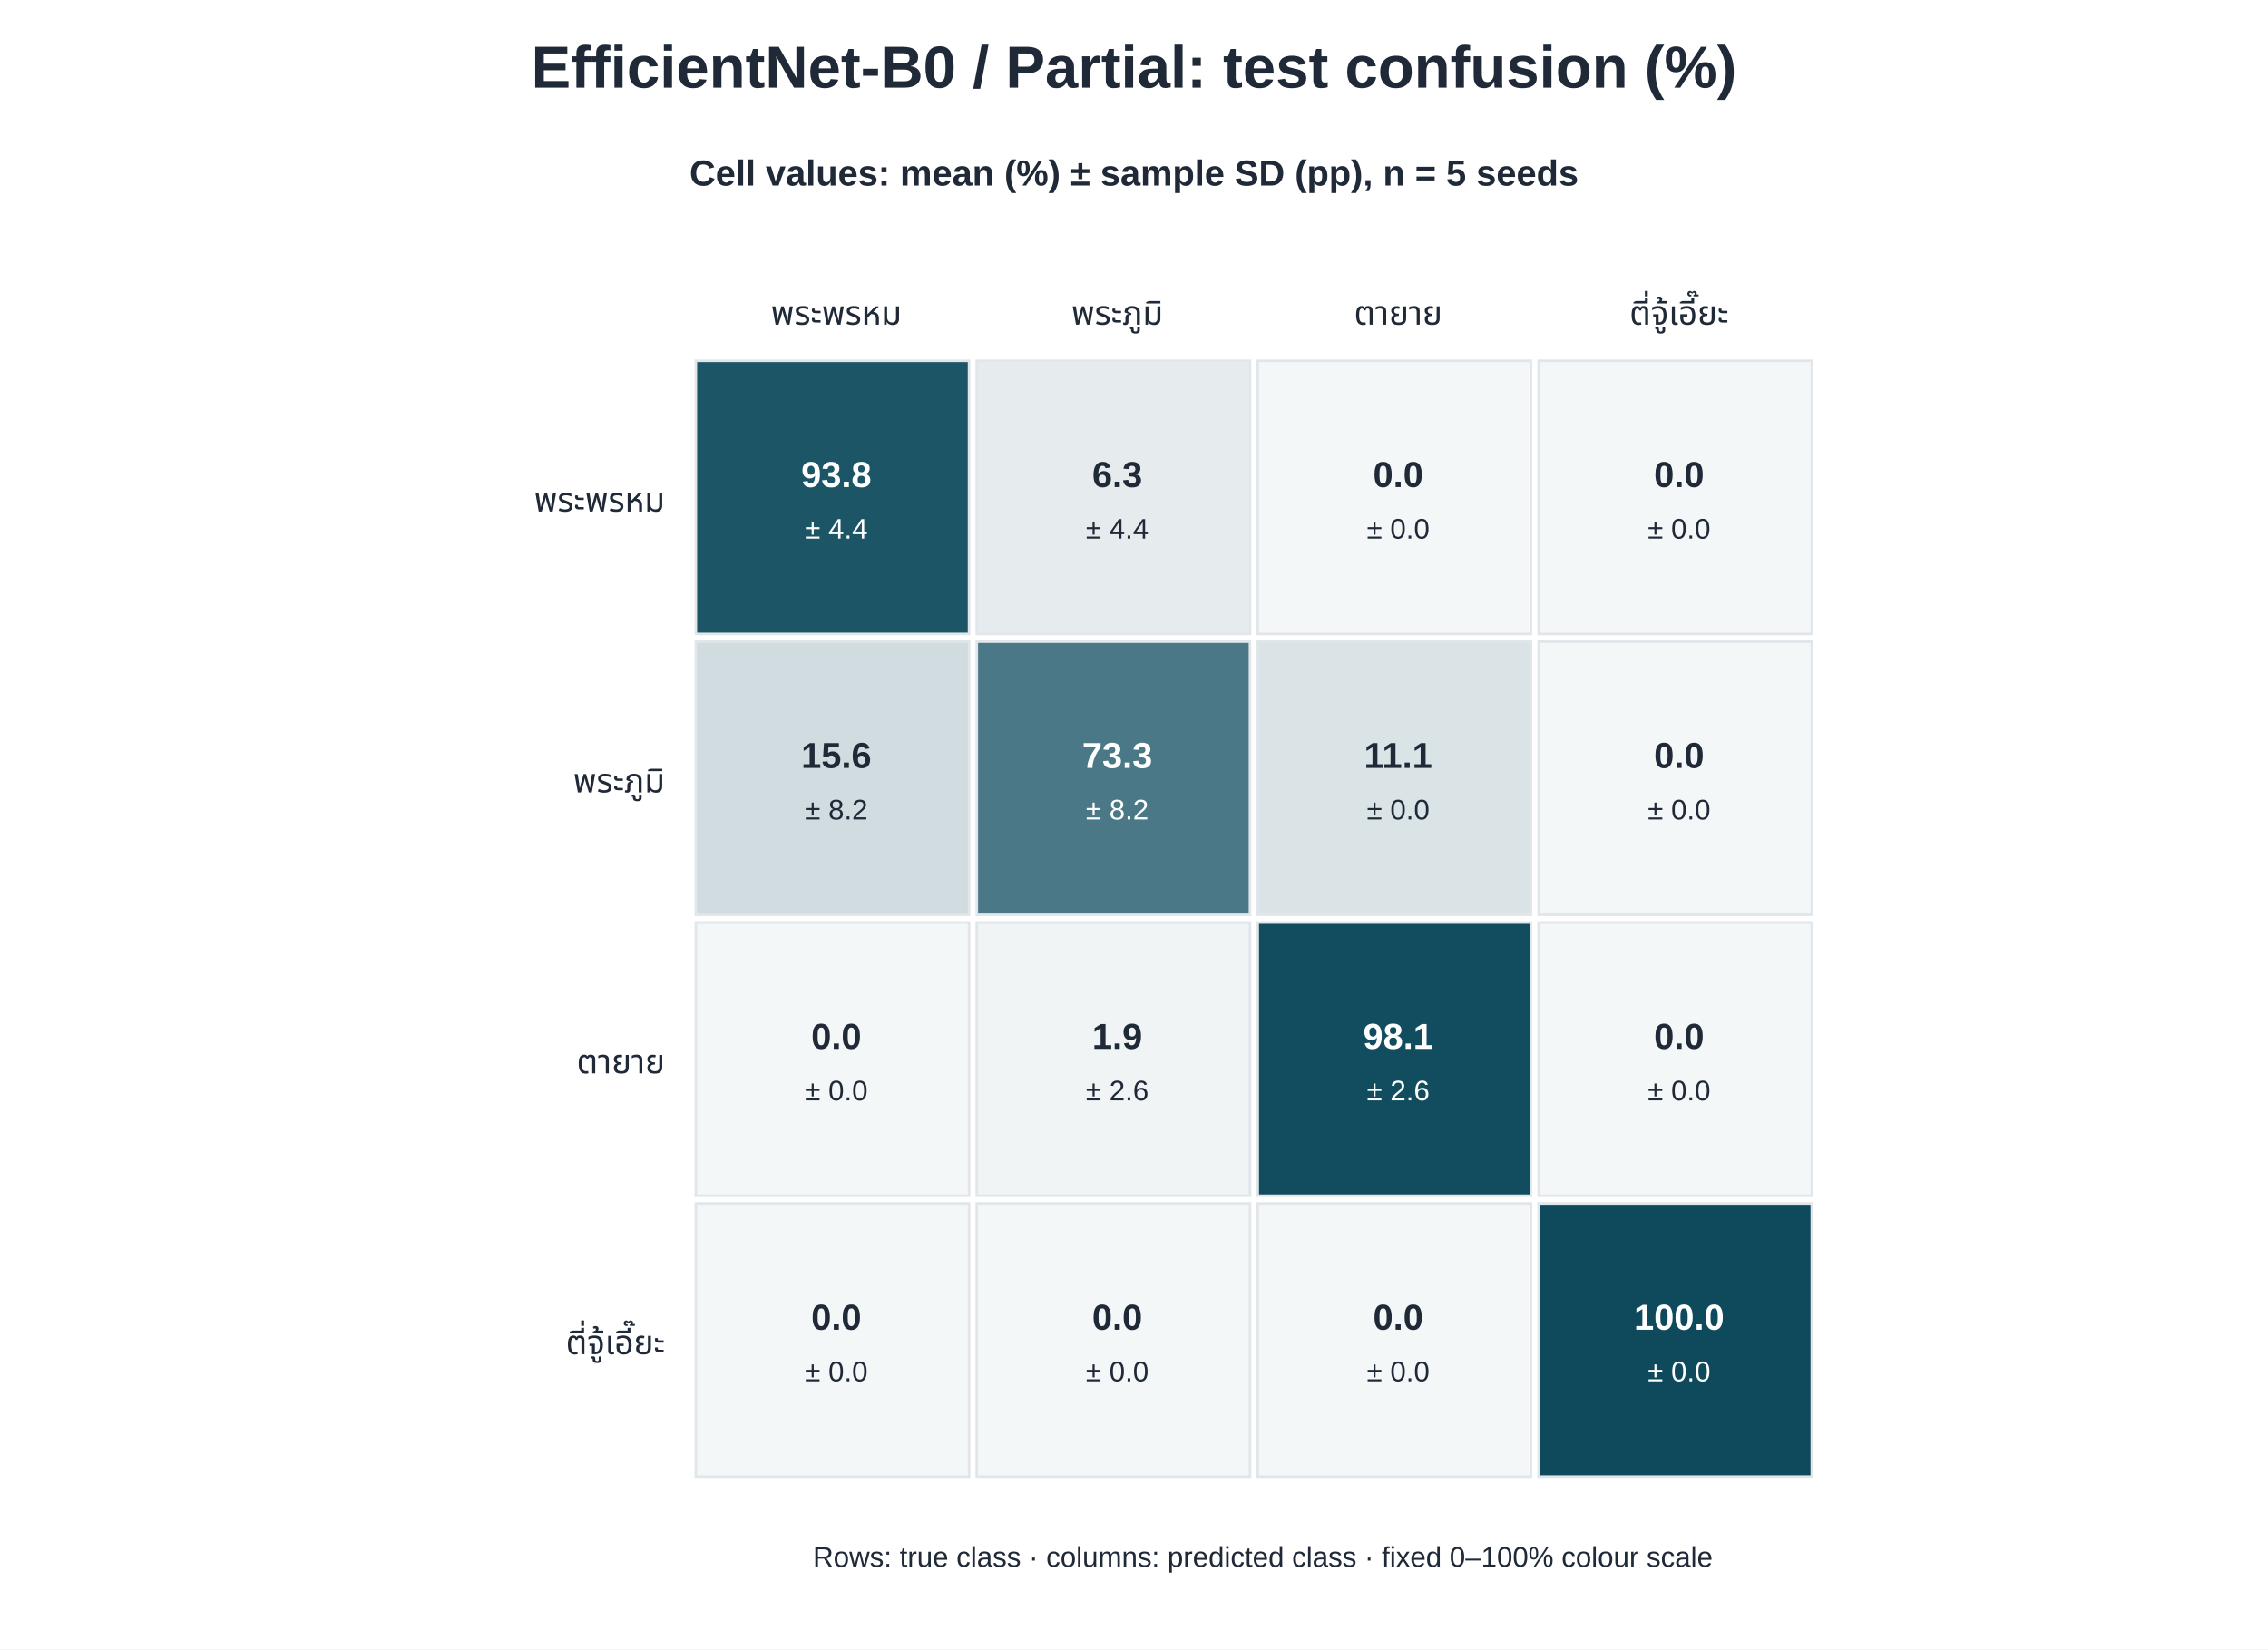
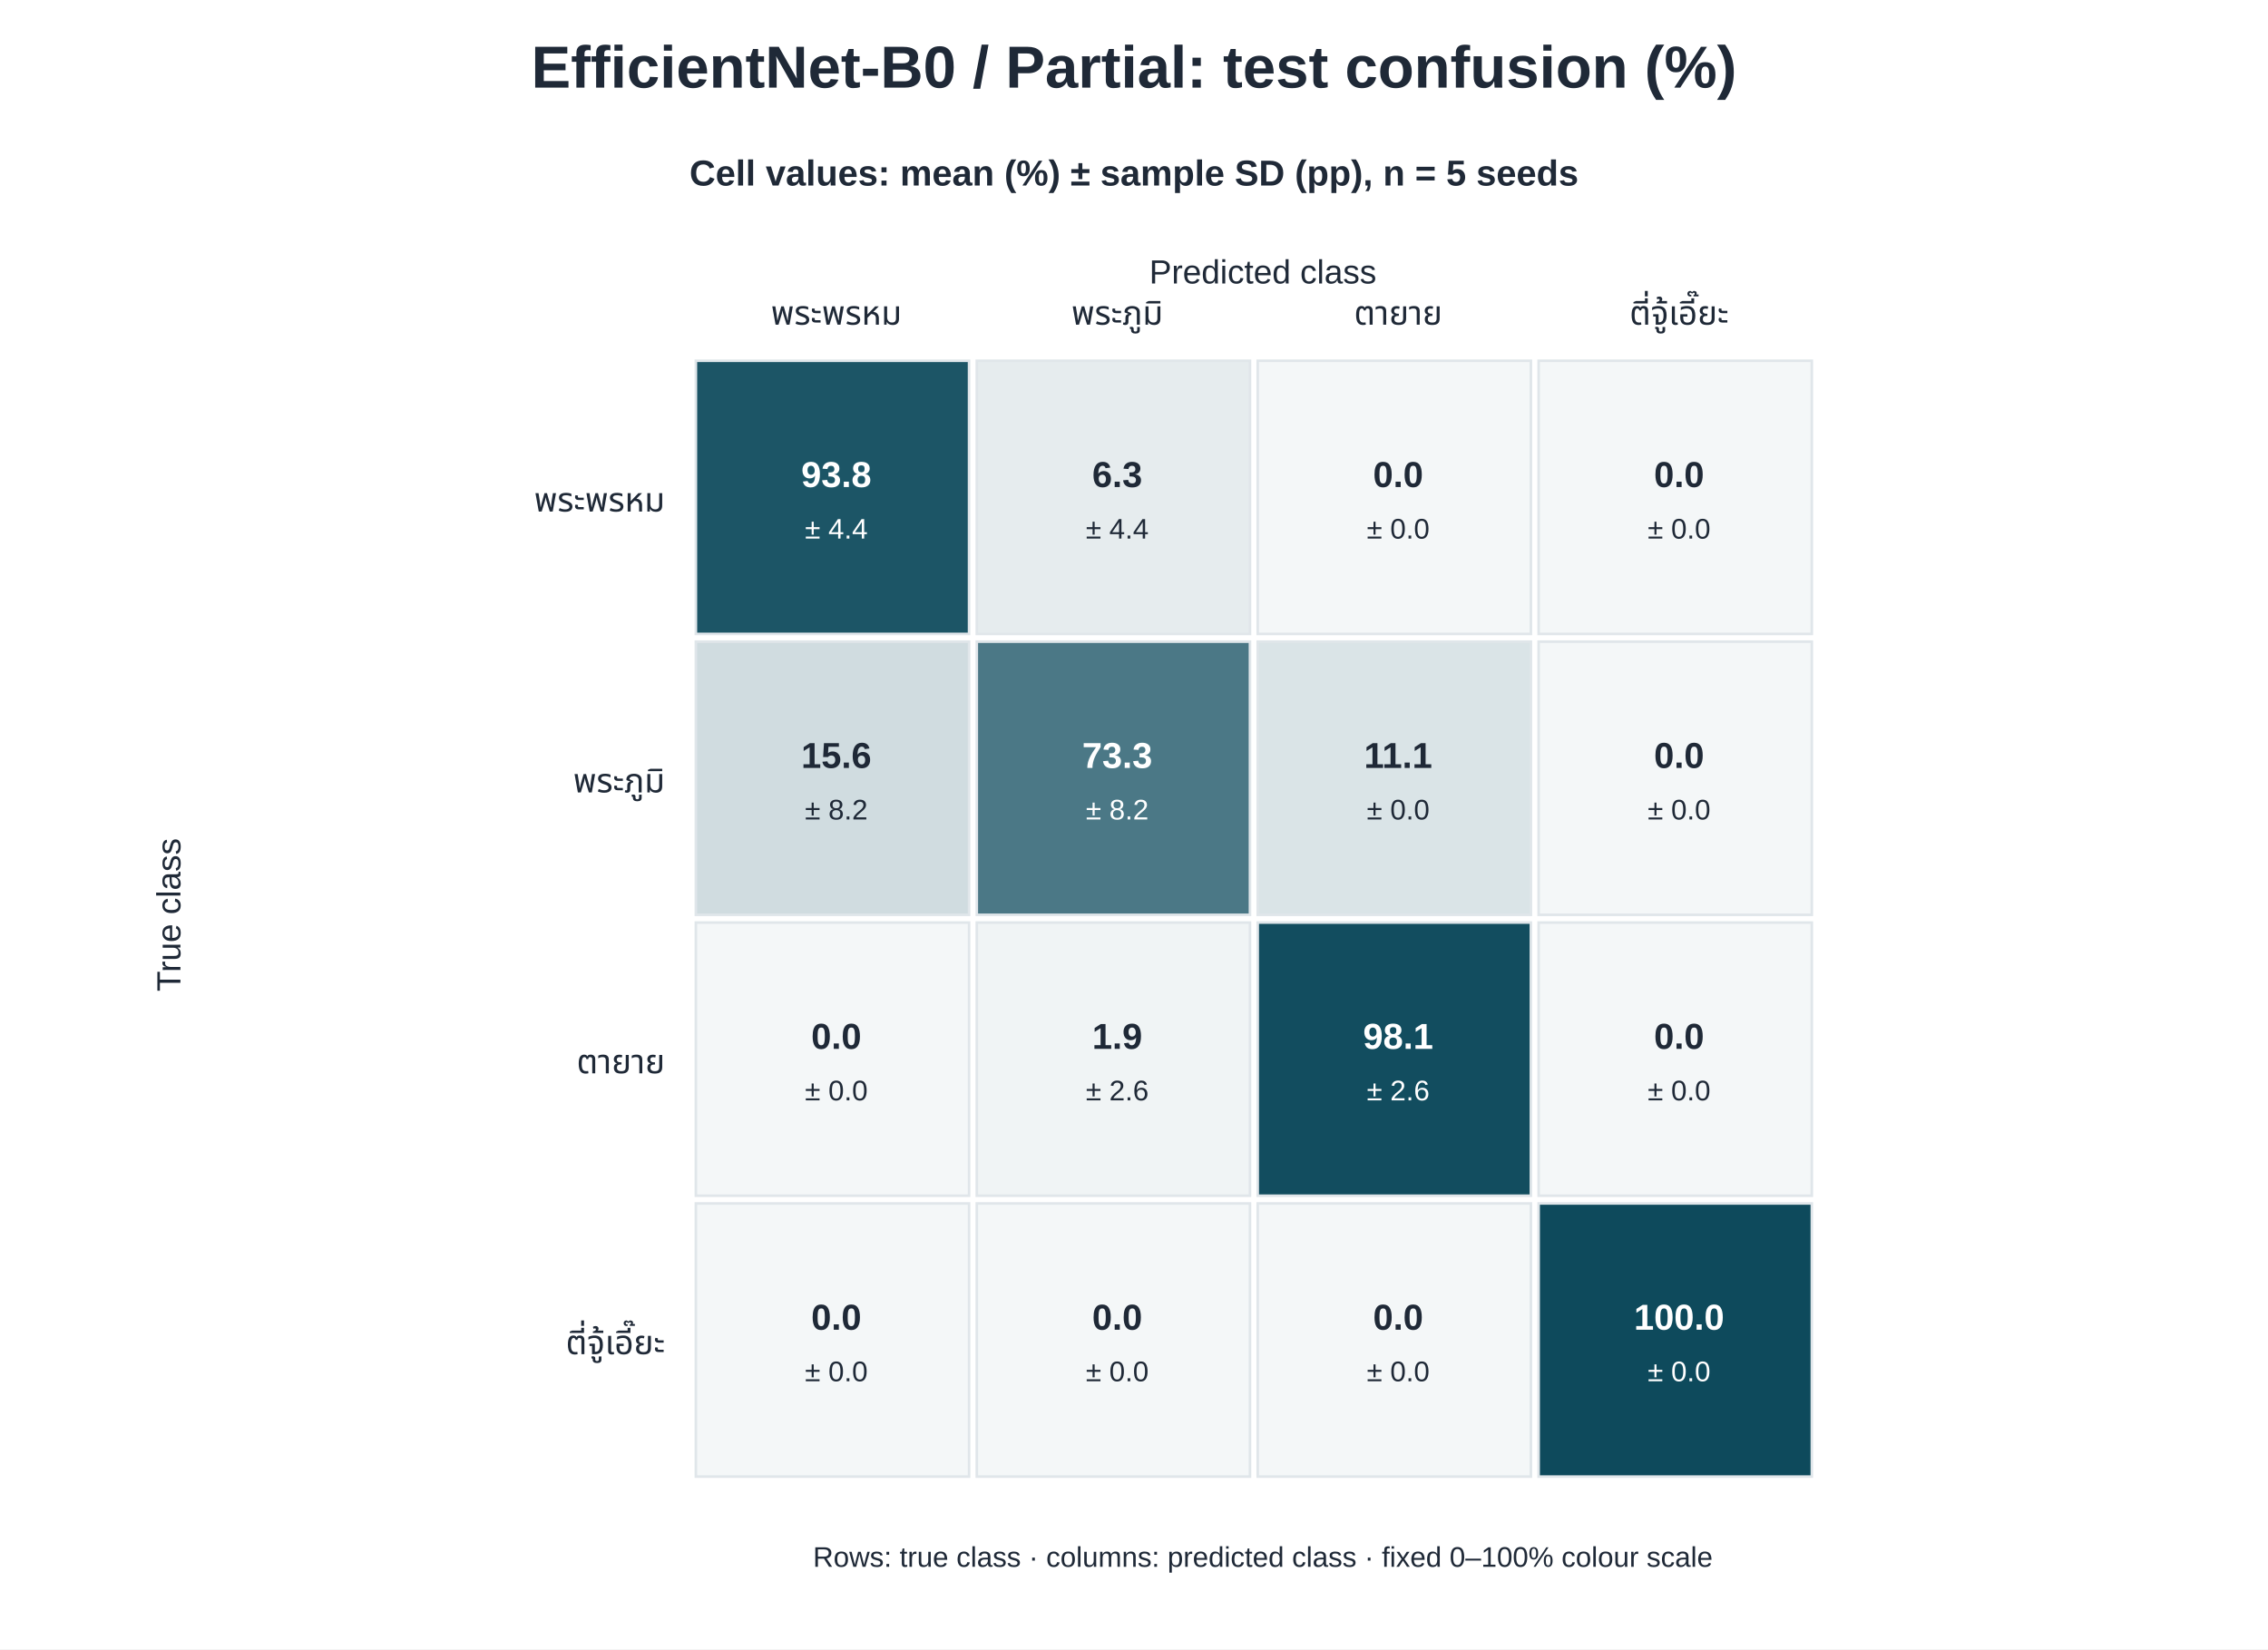
<svg xmlns="http://www.w3.org/2000/svg" viewBox="0 0 880 640" role="img" aria-label="EfficientNet-B0 / Partial: test confusion (%)">
  <rect width="880" height="640" fill="white" />
  <style>text{font-family:Arial,"Noto Sans Thai","Leelawadee UI",Tahoma,sans-serif;fill:#1F2937}.title{font-size:23px;font-weight:700}.sub{font-size:14px;font-weight:600}.label{font-size:13px}.small{font-size:11px}.axis{stroke-width:1}.grid{stroke:#E5E7EB;stroke-width:1}</style>
  <text x="440" y="34" class="title" text-anchor="middle">EfficientNet-B0 / Partial: test confusion (%)</text>
  <text x="440" y="72" class="sub" text-anchor="middle">Cell values: mean (%) ± sample SD (pp), n = 5 seeds</text>
  <text x="324.5" y="126" class="label" text-anchor="middle">พระพรหม</text>
  <text x="258" y="198.5" class="label" text-anchor="end">พระพรหม</text>
  <rect x="270" y="140" width="106" height="106" fill="rgb(28,85,102)" stroke="#e0e6ea" />
  <text x="324.5" y="189" class="sub" text-anchor="middle" style="fill:white">93.8</text>
  <text x="324.5" y="209" class="small" text-anchor="middle" style="fill:white">± 4.4</text>
  <rect x="379" y="140" width="106" height="106" fill="rgb(230,236,238)" stroke="#e0e6ea" />
  <text x="433.5" y="189" class="sub" text-anchor="middle">6.3</text>
  <text x="433.5" y="209" class="small" text-anchor="middle">± 4.4</text>
  <rect x="488" y="140" width="106" height="106" fill="rgb(244,247,248)" stroke="#e0e6ea" />
  <text x="542.5" y="189" class="sub" text-anchor="middle">0.0</text>
  <text x="542.5" y="209" class="small" text-anchor="middle">± 0.0</text>
  <rect x="597" y="140" width="106" height="106" fill="rgb(244,247,248)" stroke="#e0e6ea" />
  <text x="651.5" y="189" class="sub" text-anchor="middle">0.0</text>
  <text x="651.5" y="209" class="small" text-anchor="middle">± 0.0</text>
  <text x="433.5" y="126" class="label" text-anchor="middle">พระภูมิ</text>
  <text x="258" y="307.5" class="label" text-anchor="end">พระภูมิ</text>
  <rect x="270" y="249" width="106" height="106" fill="rgb(208,220,224)" stroke="#e0e6ea" />
  <text x="324.5" y="298" class="sub" text-anchor="middle">15.6</text>
  <text x="324.5" y="318" class="small" text-anchor="middle">± 8.2</text>
  <rect x="379" y="249" width="106" height="106" fill="rgb(75,120,134)" stroke="#e0e6ea" />
  <text x="433.5" y="298" class="sub" text-anchor="middle" style="fill:white">73.3</text>
  <text x="433.5" y="318" class="small" text-anchor="middle" style="fill:white">± 8.2</text>
  <rect x="488" y="249" width="106" height="106" fill="rgb(218,228,231)" stroke="#e0e6ea" />
  <text x="542.5" y="298" class="sub" text-anchor="middle">11.1</text>
  <text x="542.5" y="318" class="small" text-anchor="middle">± 0.0</text>
  <rect x="597" y="249" width="106" height="106" fill="rgb(244,247,248)" stroke="#e0e6ea" />
  <text x="651.5" y="298" class="sub" text-anchor="middle">0.0</text>
  <text x="651.5" y="318" class="small" text-anchor="middle">± 0.0</text>
  <text x="542.5" y="126" class="label" text-anchor="middle">ตายาย</text>
  <text x="258" y="416.5" class="label" text-anchor="end">ตายาย</text>
  <rect x="270" y="358" width="106" height="106" fill="rgb(244,247,248)" stroke="#e0e6ea" />
  <text x="324.5" y="407" class="sub" text-anchor="middle">0.0</text>
  <text x="324.5" y="427" class="small" text-anchor="middle">± 0.0</text>
  <rect x="379" y="358" width="106" height="106" fill="rgb(240,244,245)" stroke="#e0e6ea" />
  <text x="433.5" y="407" class="sub" text-anchor="middle">1.9</text>
  <text x="433.5" y="427" class="small" text-anchor="middle">± 2.6</text>
  <rect x="488" y="358" width="106" height="106" fill="rgb(18,77,95)" stroke="#e0e6ea" />
  <text x="542.5" y="407" class="sub" text-anchor="middle" style="fill:white">98.1</text>
  <text x="542.5" y="427" class="small" text-anchor="middle" style="fill:white">± 2.6</text>
  <rect x="597" y="358" width="106" height="106" fill="rgb(244,247,248)" stroke="#e0e6ea" />
  <text x="651.5" y="407" class="sub" text-anchor="middle">0.0</text>
  <text x="651.5" y="427" class="small" text-anchor="middle">± 0.0</text>
  <text x="651.5" y="126" class="label" text-anchor="middle">ตี่จู้เอี๊ยะ</text>
  <text x="258" y="525.5" class="label" text-anchor="end">ตี่จู้เอี๊ยะ</text>
  <rect x="270" y="467" width="106" height="106" fill="rgb(244,247,248)" stroke="#e0e6ea" />
  <text x="324.5" y="516" class="sub" text-anchor="middle">0.0</text>
  <text x="324.5" y="536" class="small" text-anchor="middle">± 0.0</text>
  <rect x="379" y="467" width="106" height="106" fill="rgb(244,247,248)" stroke="#e0e6ea" />
  <text x="433.5" y="516" class="sub" text-anchor="middle">0.0</text>
  <text x="433.5" y="536" class="small" text-anchor="middle">± 0.0</text>
  <rect x="488" y="467" width="106" height="106" fill="rgb(244,247,248)" stroke="#e0e6ea" />
  <text x="542.5" y="516" class="sub" text-anchor="middle">0.0</text>
  <text x="542.5" y="536" class="small" text-anchor="middle">± 0.0</text>
  <rect x="597" y="467" width="106" height="106" fill="rgb(14,74,92)" stroke="#e0e6ea" />
  <text x="651.5" y="516" class="sub" text-anchor="middle" style="fill:white">100.0</text>
  <text x="651.5" y="536" class="small" text-anchor="middle" style="fill:white">± 0.0</text>
+   <text x="490" y="110" class="label" text-anchor="middle">Predicted class</text>
+   <text x="70" y="355" class="label" text-anchor="middle" transform="rotate(-90 70 355)">True class</text>
  <text x="490" y="608" class="small" text-anchor="middle">Rows: true class · columns: predicted class · fixed 0–100% colour scale</text>
</svg>
